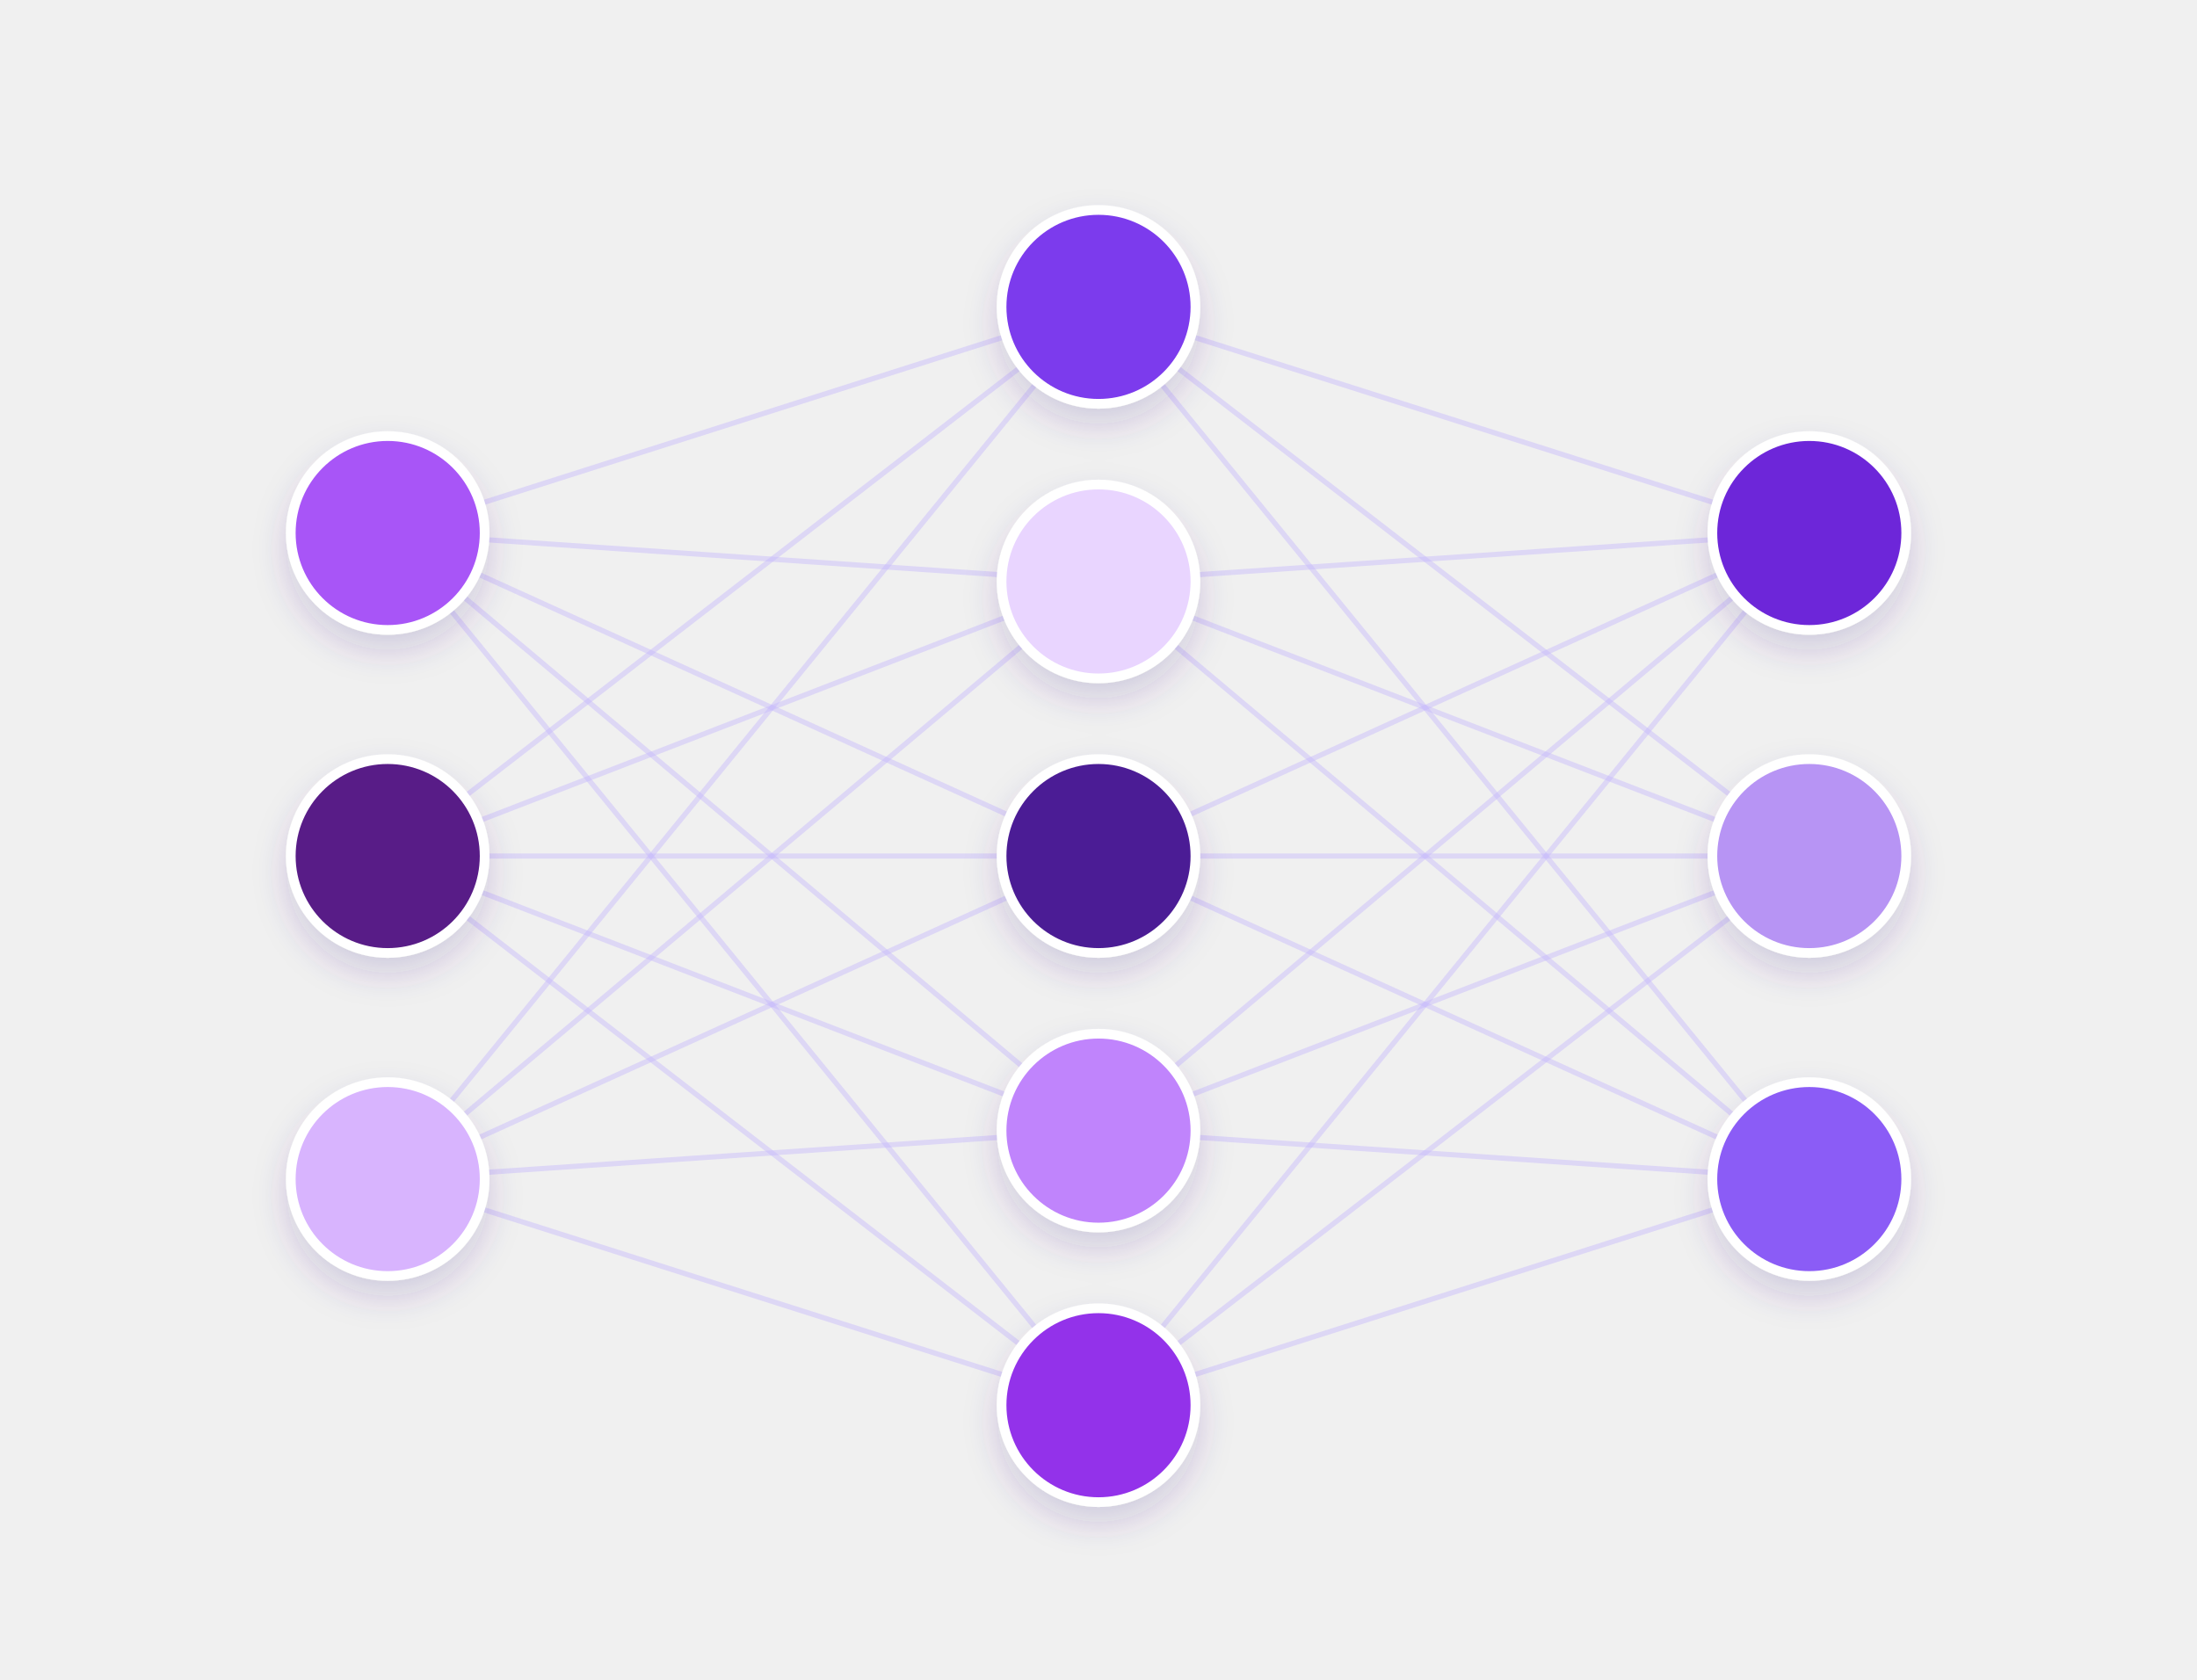
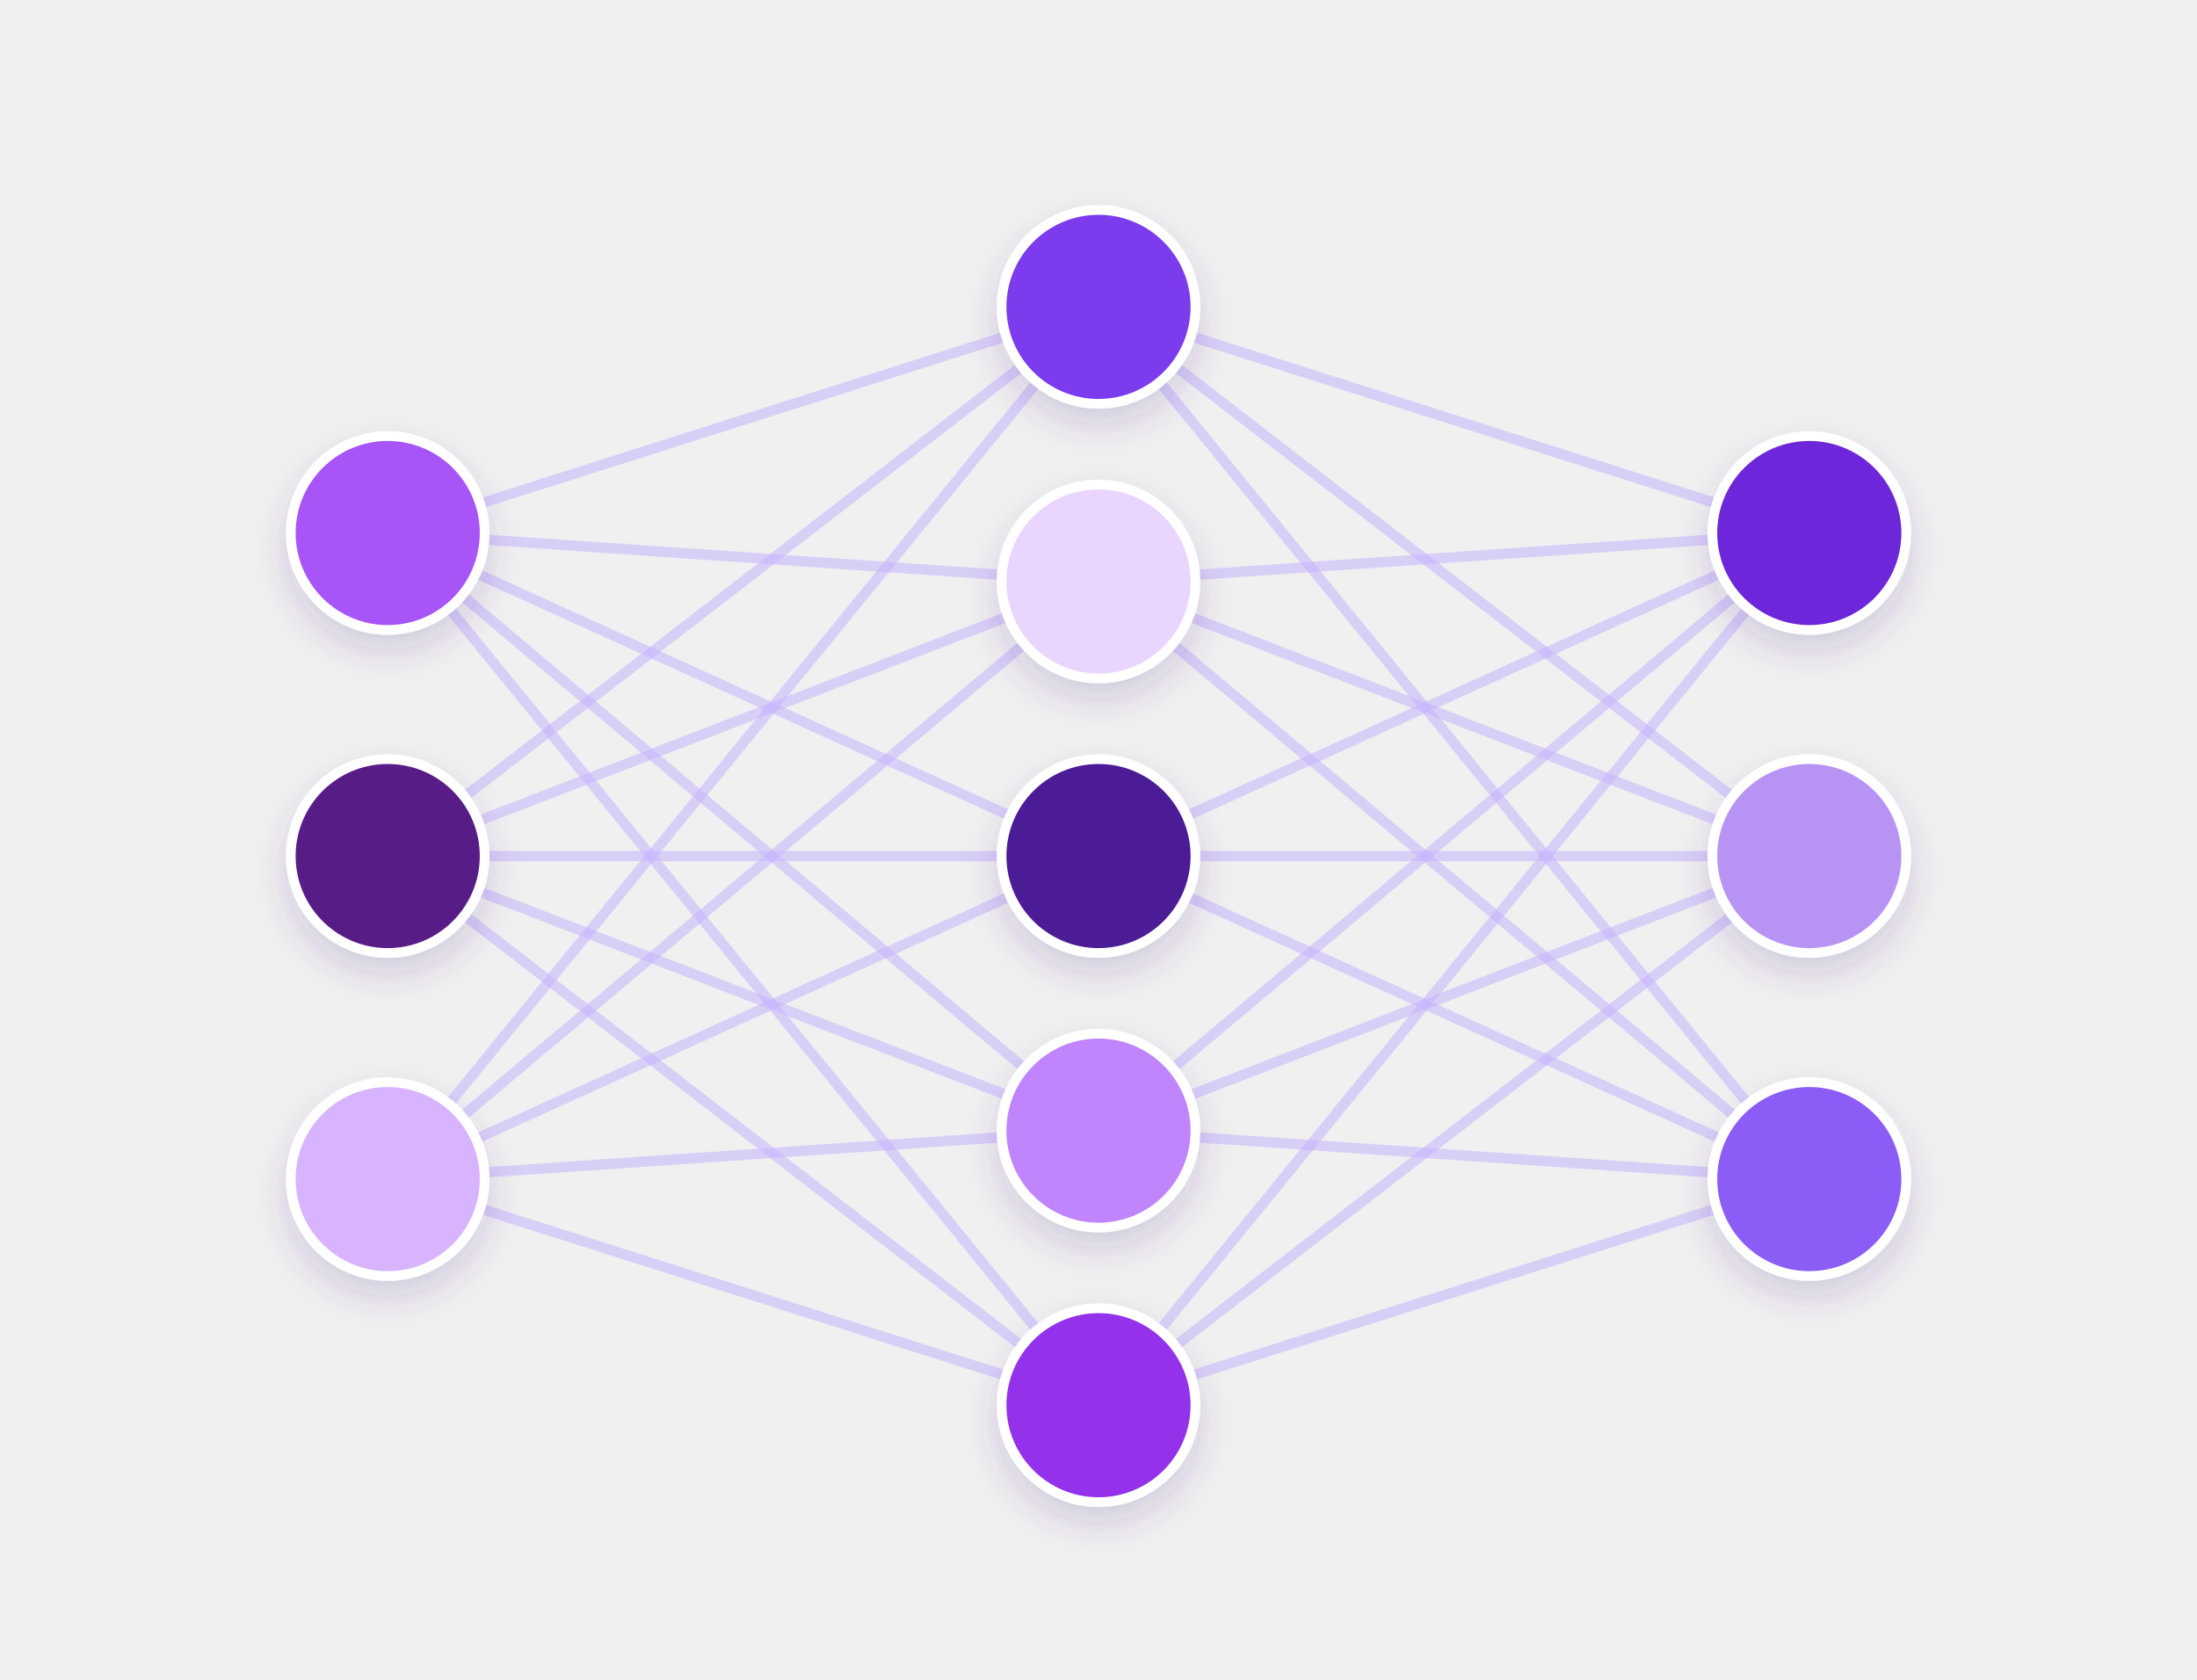
<svg xmlns="http://www.w3.org/2000/svg" width="680" height="520" viewBox="0 0 680 520">
  <defs>
    <style>
-       .link { stroke: #c4b5fd; stroke-width: 1.6; stroke-opacity: 0.42; }
+       .link { stroke: #c4b5fd; stroke-width: 3.2; stroke-opacity: 0.55; stroke-linecap: round; }
      .node { stroke: #ffffff; stroke-width: 3; }
    </style>
    <filter id="shadow" x="-30%" y="-30%" width="160%" height="160%">
      <feDropShadow dx="0" dy="5" stdDeviation="5" flood-color="#4c1d95" flood-opacity="0.18" />
    </filter>
  </defs>
  <line class="link" x1="120" y1="165" x2="340" y2="95" />
  <line class="link" x1="120" y1="165" x2="340" y2="180" />
  <line class="link" x1="120" y1="165" x2="340" y2="265" />
  <line class="link" x1="120" y1="165" x2="340" y2="350" />
  <line class="link" x1="120" y1="165" x2="340" y2="435" />
  <line class="link" x1="120" y1="265" x2="340" y2="95" />
  <line class="link" x1="120" y1="265" x2="340" y2="180" />
  <line class="link" x1="120" y1="265" x2="340" y2="265" />
  <line class="link" x1="120" y1="265" x2="340" y2="350" />
  <line class="link" x1="120" y1="265" x2="340" y2="435" />
  <line class="link" x1="120" y1="365" x2="340" y2="95" />
  <line class="link" x1="120" y1="365" x2="340" y2="180" />
  <line class="link" x1="120" y1="365" x2="340" y2="265" />
  <line class="link" x1="120" y1="365" x2="340" y2="350" />
  <line class="link" x1="120" y1="365" x2="340" y2="435" />
  <line class="link" x1="340" y1="95" x2="560" y2="165" />
  <line class="link" x1="340" y1="95" x2="560" y2="265" />
  <line class="link" x1="340" y1="95" x2="560" y2="365" />
  <line class="link" x1="340" y1="180" x2="560" y2="165" />
  <line class="link" x1="340" y1="180" x2="560" y2="265" />
  <line class="link" x1="340" y1="180" x2="560" y2="365" />
  <line class="link" x1="340" y1="265" x2="560" y2="165" />
  <line class="link" x1="340" y1="265" x2="560" y2="265" />
  <line class="link" x1="340" y1="265" x2="560" y2="365" />
  <line class="link" x1="340" y1="350" x2="560" y2="165" />
  <line class="link" x1="340" y1="350" x2="560" y2="265" />
  <line class="link" x1="340" y1="350" x2="560" y2="365" />
  <line class="link" x1="340" y1="435" x2="560" y2="165" />
  <line class="link" x1="340" y1="435" x2="560" y2="265" />
  <line class="link" x1="340" y1="435" x2="560" y2="365" />
  <g filter="url(#shadow)">
    <circle class="node" cx="120" cy="165" r="30" fill="#a855f7" />
    <circle class="node" cx="120" cy="265" r="30" fill="#581c87" />
    <circle class="node" cx="120" cy="365" r="30" fill="#d8b4fe" />
    <circle class="node" cx="340" cy="95" r="30" fill="#7c3aed" />
    <circle class="node" cx="340" cy="180" r="30" fill="#e9d5ff" />
    <circle class="node" cx="340" cy="265" r="30" fill="#4c1d95" />
    <circle class="node" cx="340" cy="350" r="30" fill="#c084fc" />
    <circle class="node" cx="340" cy="435" r="30" fill="#9333ea" />
    <circle class="node" cx="560" cy="165" r="30" fill="#6d28d9" />
    <circle class="node" cx="560" cy="265" r="30" fill="#b794f4" />
    <circle class="node" cx="560" cy="365" r="30" fill="#8b5cf6" />
  </g>
</svg>
